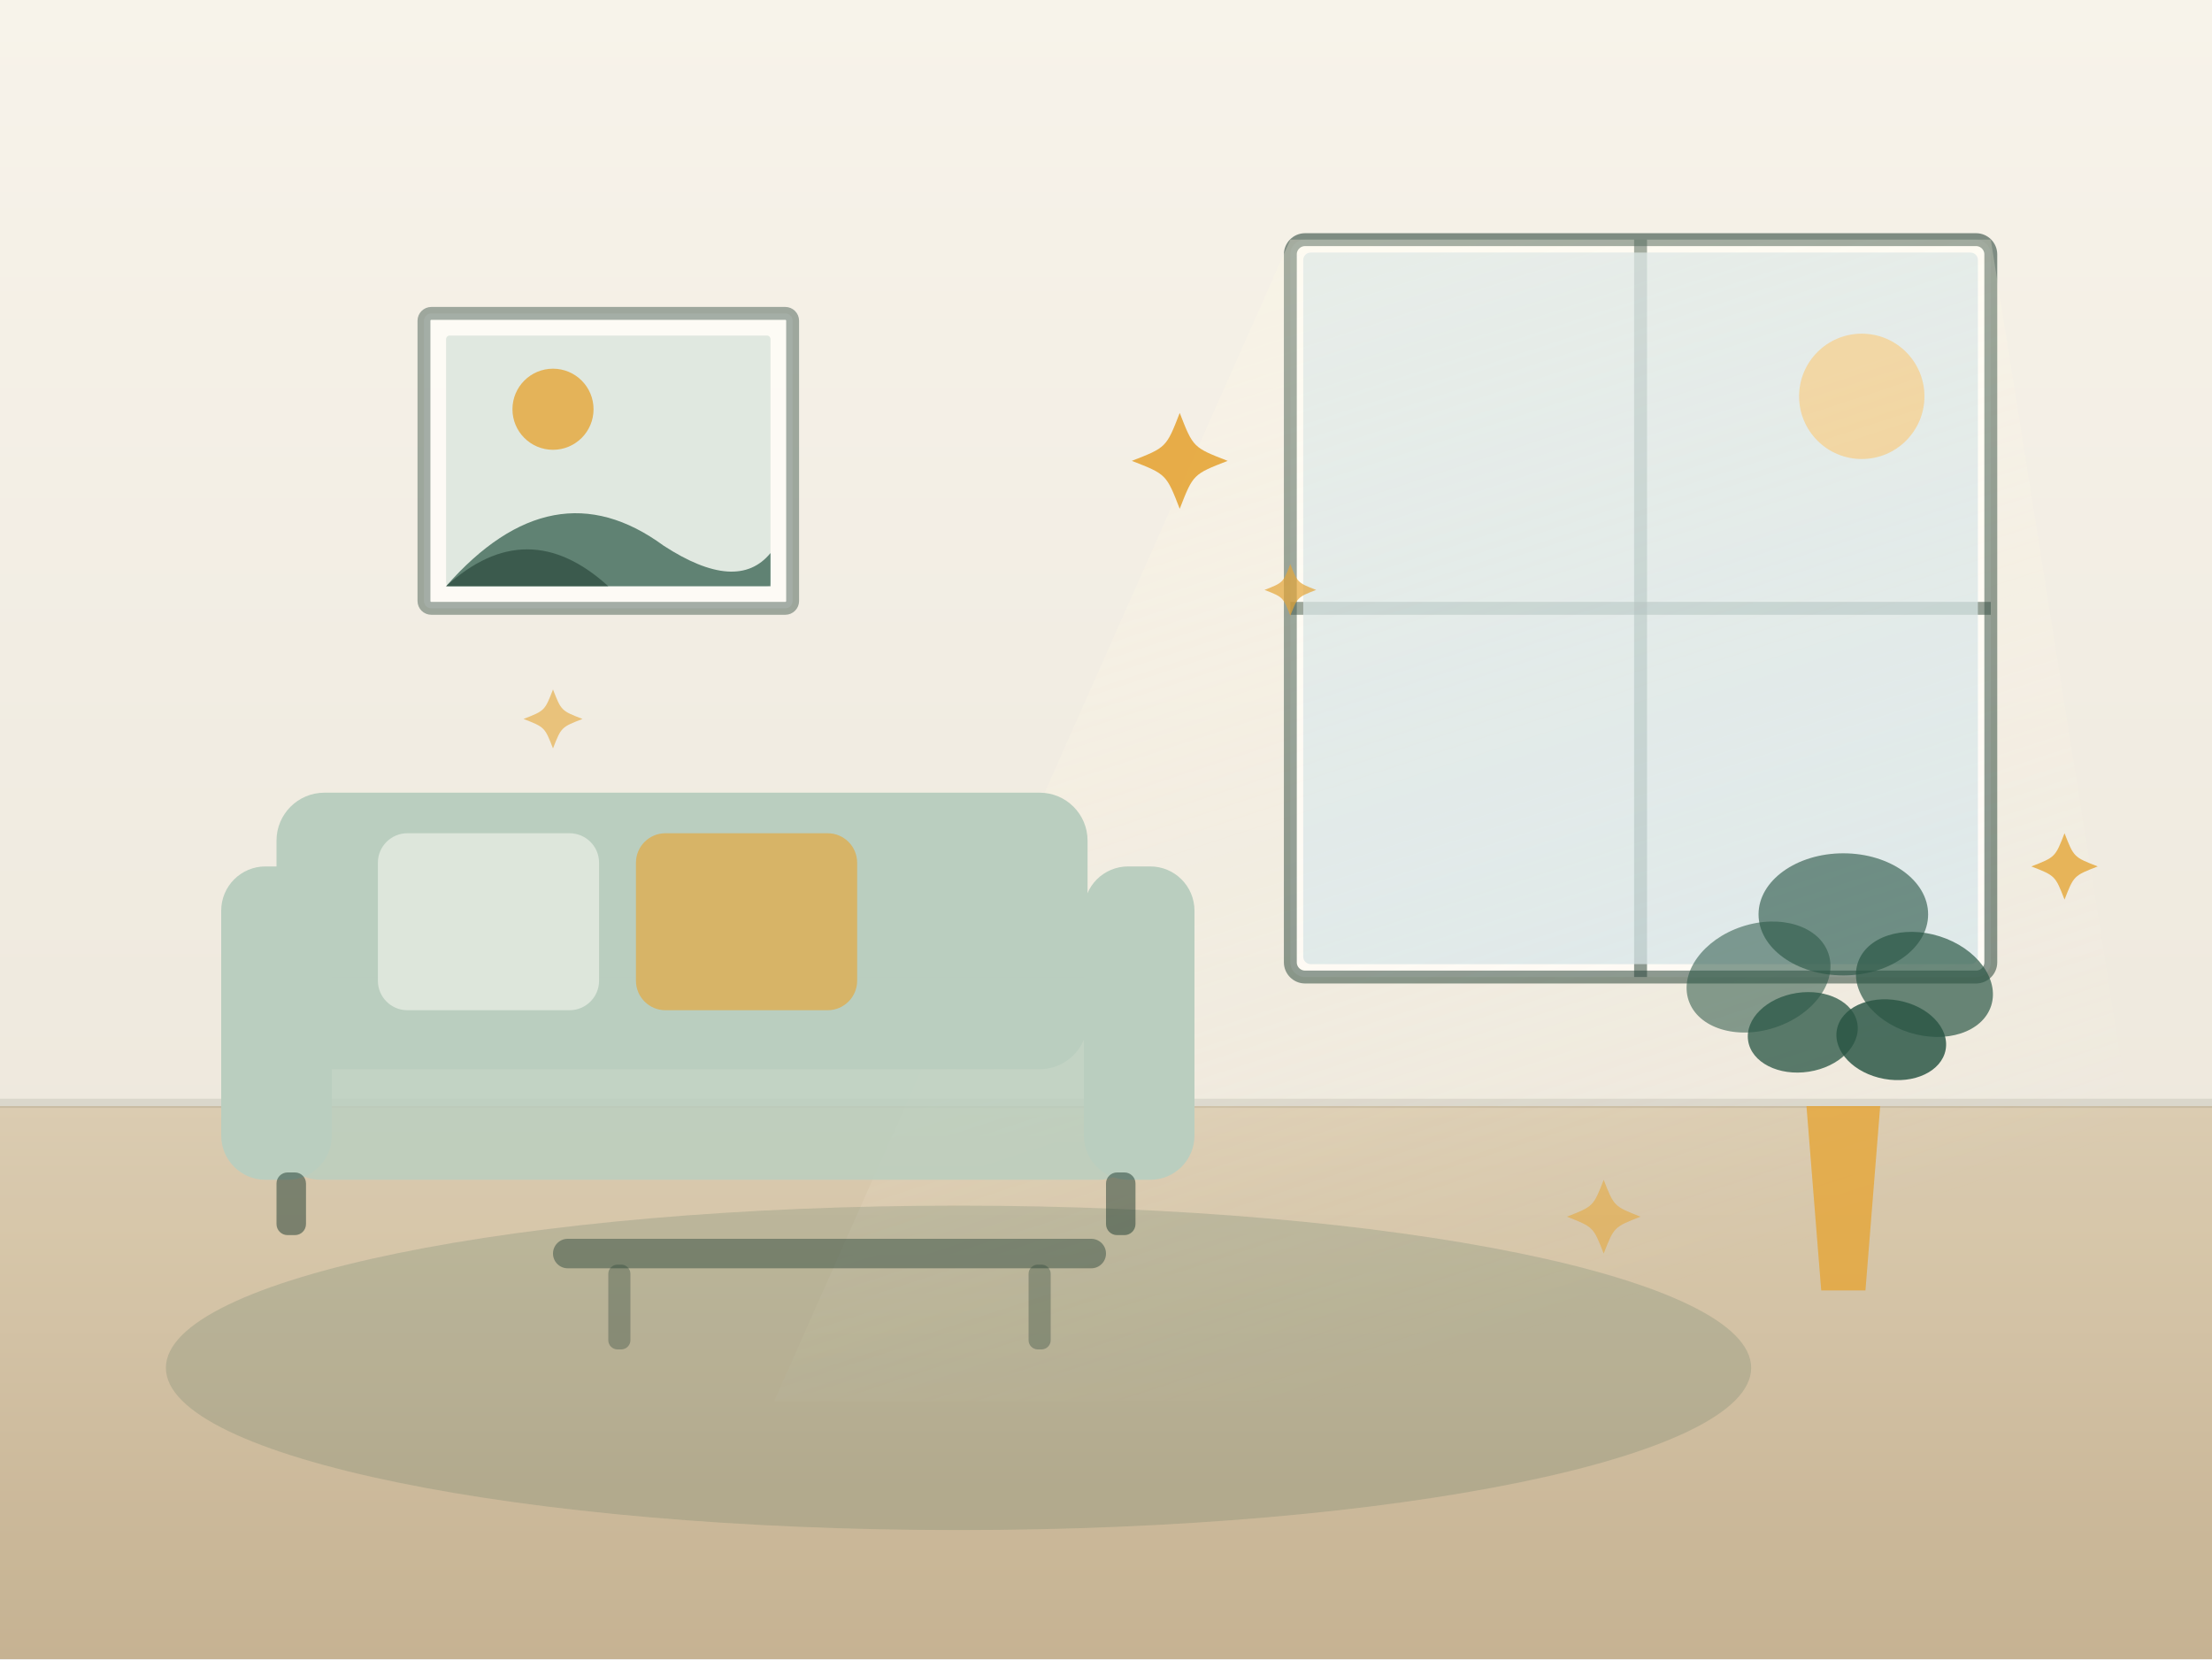
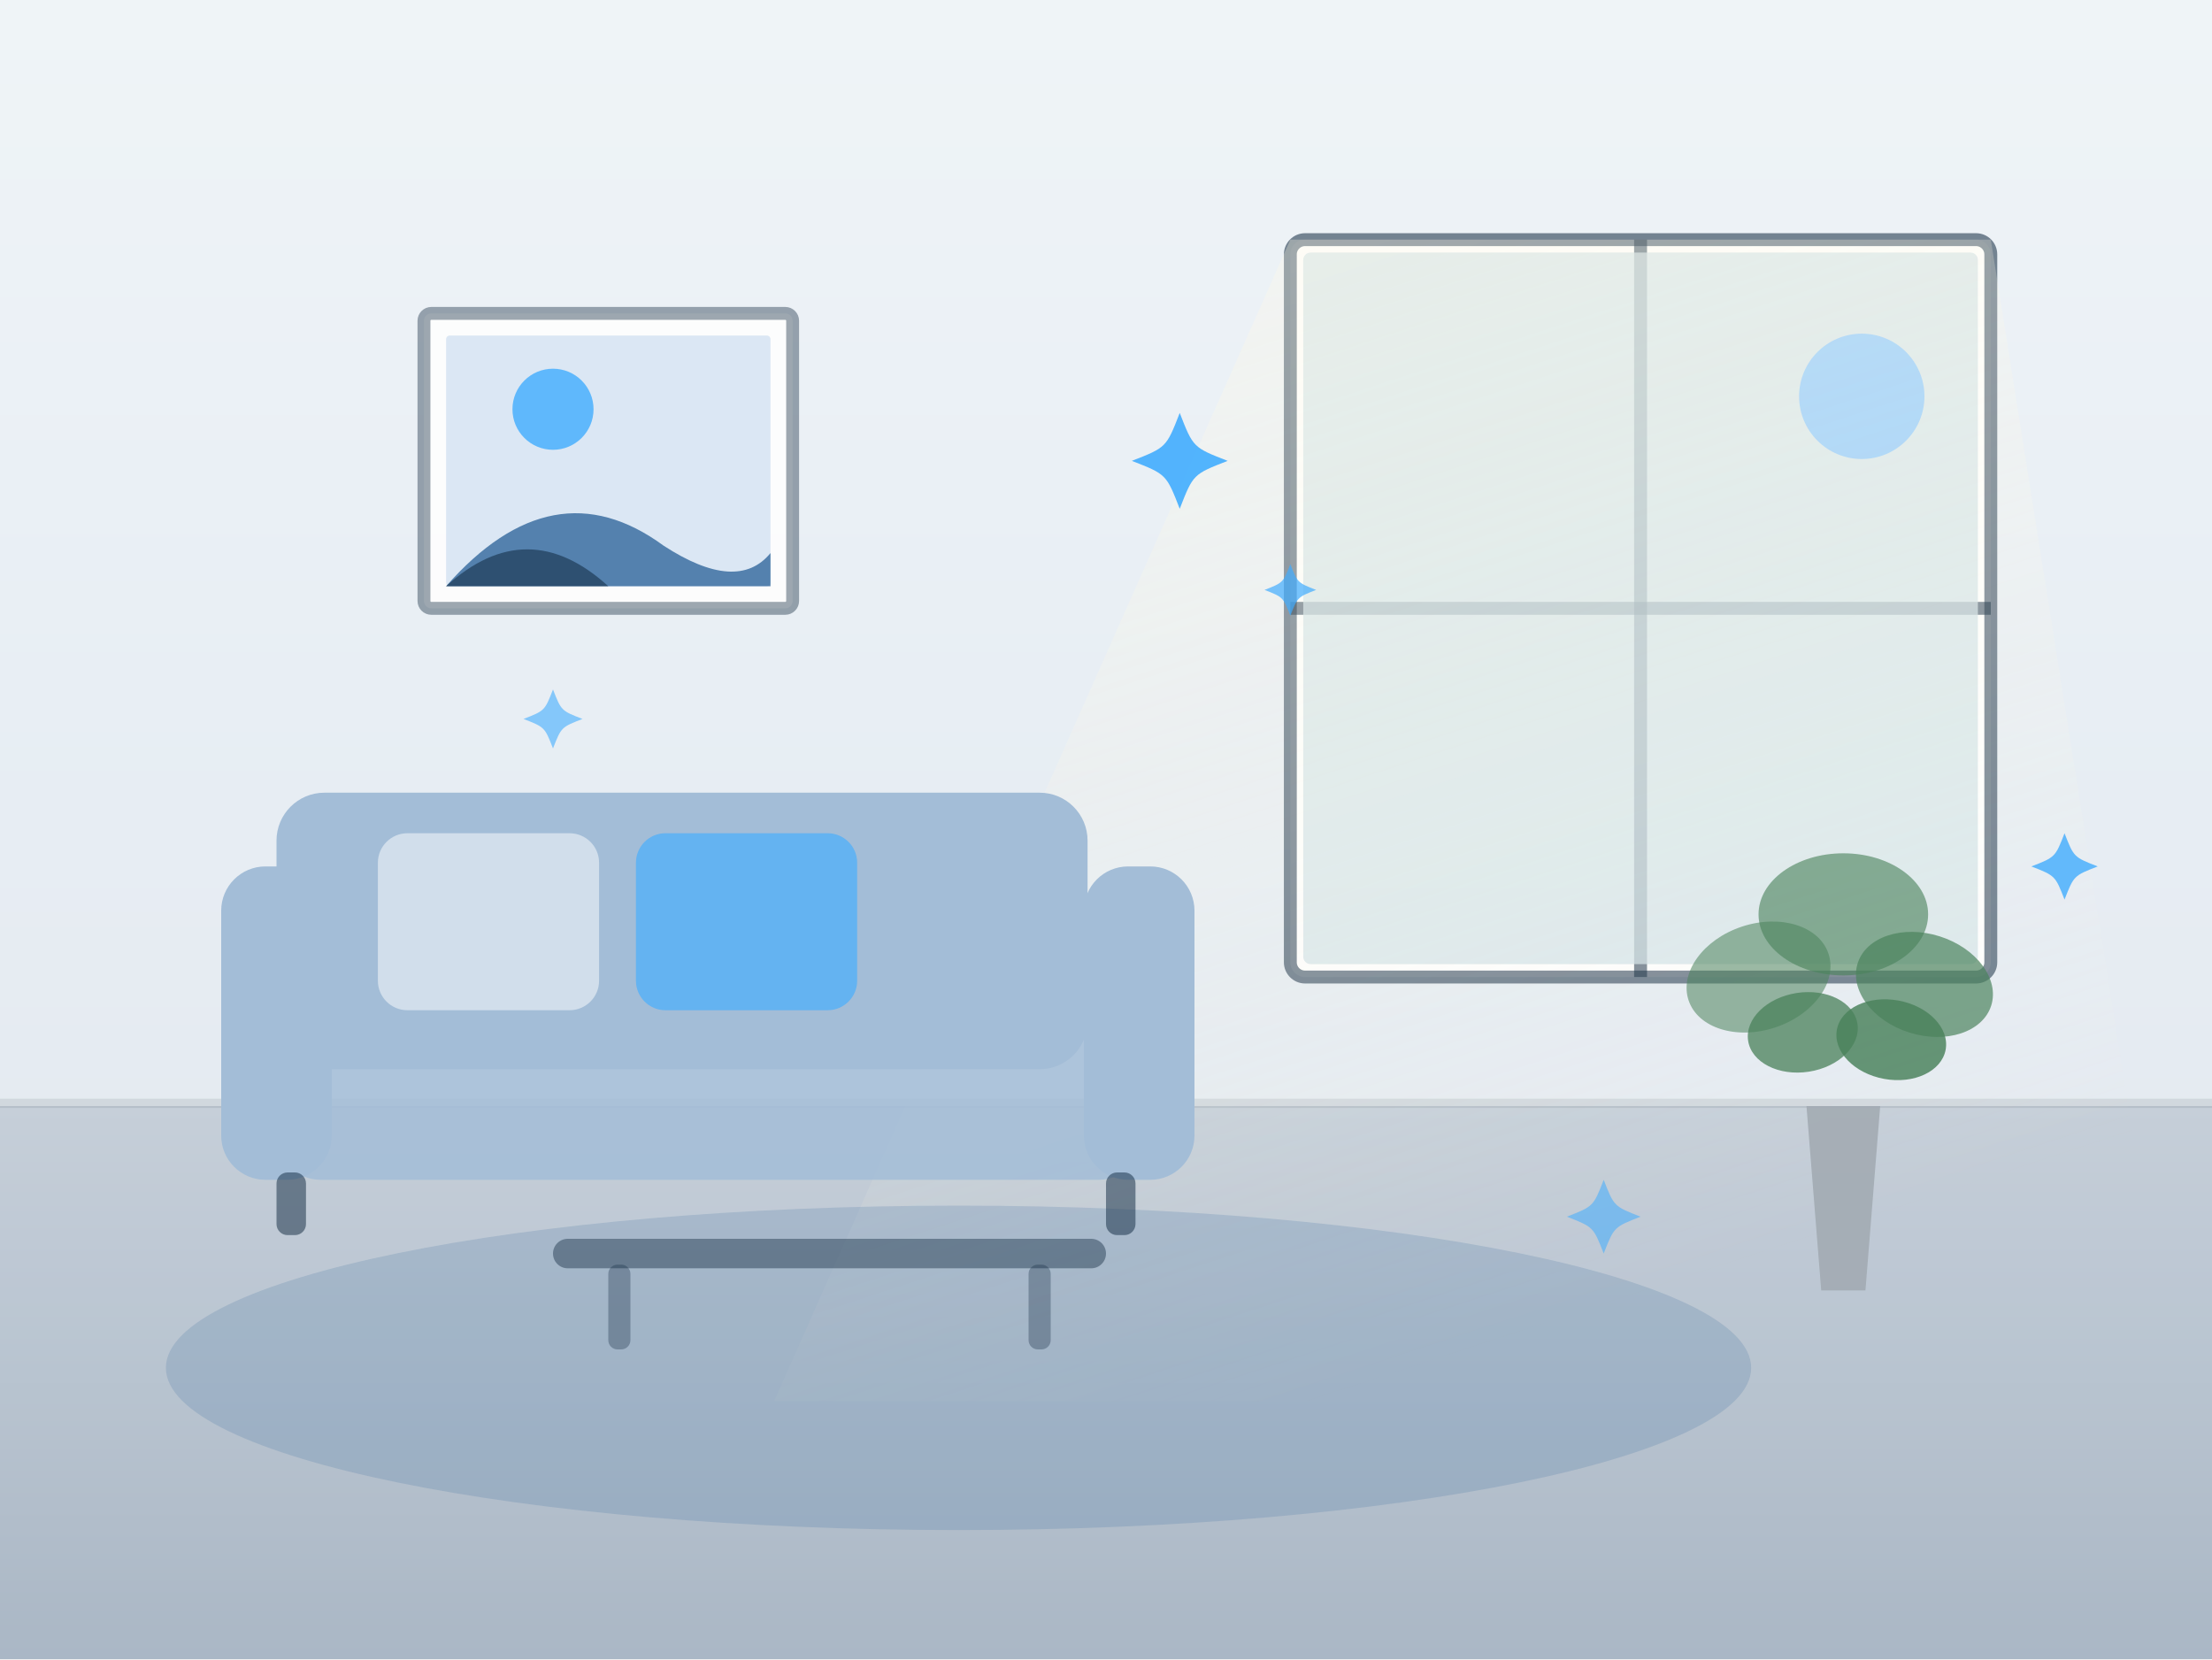
<svg xmlns="http://www.w3.org/2000/svg" viewBox="0 0 1200 900" width="1200" height="900" role="img">
  <defs>
    <linearGradient id="w" x1="0" y1="0" x2="0" y2="1">
-       <stop offset="0" stop-color="#f6f2ea" />
-       <stop offset="1" stop-color="#e9e3d6" />
+       <stop offset="0" stop-color="#eef3f8" />
+       <stop offset="1" stop-color="#dde5ee" />
    </linearGradient>
    <linearGradient id="f" x1="0" y1="0" x2="0" y2="1">
-       <stop offset="0" stop-color="#d9c9ad" />
-       <stop offset="1" stop-color="#c2ad8c" />
+       <stop offset="0" stop-color="#c2ccd8" />
+       <stop offset="1" stop-color="#a5b3c3" />
    </linearGradient>
    <linearGradient id="beam" x1="0" y1="0" x2="0.4" y2="1">
      <stop offset="0" stop-color="#fff8e4" stop-opacity="0.34" />
      <stop offset="1" stop-color="#fff8e4" stop-opacity="0" />
    </linearGradient>
  </defs>
  <rect width="1200" height="900" fill="url(#w)" />
  <rect y="600" width="1200" height="300" fill="url(#f)" />
-   <rect y="596" width="1200" height="5" fill="#131c17" opacity="0.10" />
-   <rect x="700" y="130" width="380" height="400" rx="8" fill="#fffdf8" opacity="0.92" />
-   <rect x="700" y="130" width="380" height="400" rx="8" fill="none" stroke="#0f2e23" stroke-width="7" opacity="0.55" />
-   <line x1="890" y1="130" x2="890" y2="530" stroke="#0f2e23" stroke-width="7" opacity="0.55" />
-   <line x1="700" y1="330" x2="1080" y2="330" stroke="#0f2e23" stroke-width="7" opacity="0.55" />
+   <rect y="596" width="1200" height="5" fill="#0d1b2a" opacity="0.10" />
+   <rect x="700" y="130" width="380" height="400" rx="8" fill="#ffffff" opacity="0.92" />
+   <rect x="700" y="130" width="380" height="400" rx="8" fill="none" stroke="#001a33" stroke-width="7" opacity="0.55" />
+   <line x1="890" y1="130" x2="890" y2="530" stroke="#001a33" stroke-width="7" opacity="0.55" />
+   <line x1="700" y1="330" x2="1080" y2="330" stroke="#001a33" stroke-width="7" opacity="0.55" />
  <rect x="707" y="137" width="366" height="386" rx="4" fill="#cfe0e6" opacity="0.75" />
-   <circle cx="1010" cy="215" r="34" fill="#f0c67d" opacity="0.85" />
+   <circle cx="1010" cy="215" r="34" fill="#8fcaff" opacity="0.85" />
  <path d="M700 130 L1080 130 L1180 760 L420 760 Z" fill="url(#beam)" />
-   <ellipse cx="520" cy="742" rx="430" ry="88" fill="#1c4b3a" opacity="0.16" />
-   <rect x="150" y="430" width="440" height="150" rx="26" fill="#b6cbbc" />
-   <rect x="150" y="530" width="470" height="110" rx="24" fill="#b6cbbc" opacity="0.85" />
-   <rect x="120" y="470" width="60" height="170" rx="24" fill="#b6cbbc" />
-   <rect x="588" y="470" width="60" height="170" rx="24" fill="#b6cbbc" />
-   <rect x="205" y="452" width="120" height="96" rx="16" fill="#fffdf8" opacity="0.5" />
-   <rect x="345" y="452" width="120" height="96" rx="16" fill="#e3a02c" opacity="0.65" />
-   <rect x="150" y="636" width="16" height="34" rx="6" fill="#0f2e23" opacity="0.5" />
-   <rect x="600" y="636" width="16" height="34" rx="6" fill="#0f2e23" opacity="0.5" />
-   <rect x="300" y="672" width="300" height="16" rx="8" fill="#0f2e23" opacity="0.42" />
-   <rect x="330" y="686" width="12" height="46" rx="5" fill="#0f2e23" opacity="0.32" />
-   <rect x="558" y="686" width="12" height="46" rx="5" fill="#0f2e23" opacity="0.32" />
-   <path d="M980 600 L1020 600 L1012 700 L988 700 Z" fill="#e3a02c" opacity="0.8" />
-   <ellipse cx="954" cy="530" rx="40" ry="28.8" fill="#1c4b3a" opacity="0.55" transform="rotate(-18.4 954 530)" />
-   <ellipse cx="1000" cy="496" rx="46" ry="33.12" fill="#1c4b3a" opacity="0.62" transform="rotate(0.0 1000 496)" />
-   <ellipse cx="1044" cy="534" rx="38" ry="27.36" fill="#1c4b3a" opacity="0.69" transform="rotate(17.6 1044 534)" />
-   <ellipse cx="978" cy="560" rx="30" ry="21.6" fill="#1c4b3a" opacity="0.76" transform="rotate(-8.8 978 560)" />
-   <ellipse cx="1026" cy="564" rx="30" ry="21.6" fill="#1c4b3a" opacity="0.83" transform="rotate(10.4 1026 564)" />
-   <rect x="230" y="170" width="200" height="160" rx="4" fill="#fffdf8" opacity="0.85" />
-   <rect x="242" y="182" width="176" height="136" rx="2" fill="#dce6dd" opacity="0.95" />
-   <circle cx="300" cy="222" r="22" fill="#e3a02c" opacity="0.8" />
-   <path d="M242 318 Q300 252 360 296 Q400 322 418 300 L418 318 Z" fill="#1c4b3a" opacity="0.7" />
-   <path d="M242 318 Q286 278 330 318 Z" fill="#0f2e23" opacity="0.55" />
-   <rect x="230" y="170" width="200" height="160" rx="4" fill="none" stroke="#0f2e23" stroke-width="7" opacity="0.4" />
-   <path d="M 640 224 C 647.28 242.72 647.28 242.72 666 250 C 647.28 257.28 647.28 257.28 640 276 C 632.72 257.28 632.72 257.28 614 250 C 632.72 242.72 632.72 242.72 640 224 Z" fill="#e3a02c" opacity="0.9" />
-   <path d="M 700 306 C 703.92 316.08 703.92 316.08 714 320 C 703.92 323.92 703.92 323.92 700 334 C 696.08 323.92 696.08 323.92 686 320 C 696.08 316.08 696.08 316.08 700 306 Z" fill="#e3a02c" opacity="0.7" />
-   <path d="M 1120 452 C 1125.04 464.96 1125.04 464.96 1138 470 C 1125.04 475.04 1125.04 475.04 1120 488 C 1114.96 475.04 1114.96 475.04 1102 470 C 1114.96 464.96 1114.96 464.96 1120 452 Z" fill="#e3a02c" opacity="0.8" />
-   <path d="M 300 374 C 304.48 385.52 304.48 385.52 316 390 C 304.48 394.48 304.48 394.48 300 406 C 295.52 394.48 295.52 394.48 284 390 C 295.52 385.52 295.52 385.52 300 374 Z" fill="#e3a02c" opacity="0.6" />
-   <path d="M 870 640 C 875.6 654.4 875.6 654.4 890 660 C 875.6 665.6 875.6 665.6 870 680 C 864.4 665.6 864.4 665.6 850 660 C 864.4 654.4 864.4 654.4 870 640 Z" fill="#e3a02c" opacity="0.55" />
+   <ellipse cx="520" cy="742" rx="430" ry="88" fill="#0c4a8a" opacity="0.16" />
+   <rect x="150" y="430" width="440" height="150" rx="26" fill="#9db9d6" />
+   <rect x="150" y="530" width="470" height="110" rx="24" fill="#9db9d6" opacity="0.85" />
+   <rect x="120" y="470" width="60" height="170" rx="24" fill="#9db9d6" />
+   <rect x="588" y="470" width="60" height="170" rx="24" fill="#9db9d6" />
+   <rect x="205" y="452" width="120" height="96" rx="16" fill="#ffffff" opacity="0.5" />
+   <rect x="345" y="452" width="120" height="96" rx="16" fill="#35a7ff" opacity="0.65" />
+   <rect x="150" y="636" width="16" height="34" rx="6" fill="#001a33" opacity="0.5" />
+   <rect x="600" y="636" width="16" height="34" rx="6" fill="#001a33" opacity="0.5" />
+   <rect x="300" y="672" width="300" height="16" rx="8" fill="#001a33" opacity="0.42" />
+   <rect x="330" y="686" width="12" height="46" rx="5" fill="#001a33" opacity="0.32" />
+   <rect x="558" y="686" width="12" height="46" rx="5" fill="#001a33" opacity="0.32" />
+   <path d="M980 600 L1020 600 L1012 700 L988 700 Z" fill="#9aa3ad" opacity="0.85" />
+   <ellipse cx="954" cy="530" rx="40" ry="28.8" fill="#3f7a52" opacity="0.55" transform="rotate(-18.4 954 530)" />
+   <ellipse cx="1000" cy="496" rx="46" ry="33.12" fill="#3f7a52" opacity="0.62" transform="rotate(0.0 1000 496)" />
+   <ellipse cx="1044" cy="534" rx="38" ry="27.36" fill="#3f7a52" opacity="0.69" transform="rotate(17.6 1044 534)" />
+   <ellipse cx="978" cy="560" rx="30" ry="21.6" fill="#3f7a52" opacity="0.76" transform="rotate(-8.8 978 560)" />
+   <ellipse cx="1026" cy="564" rx="30" ry="21.6" fill="#3f7a52" opacity="0.83" transform="rotate(10.4 1026 564)" />
+   <rect x="230" y="170" width="200" height="160" rx="4" fill="#ffffff" opacity="0.85" />
+   <rect x="242" y="182" width="176" height="136" rx="2" fill="#d7e5f3" opacity="0.95" />
+   <circle cx="300" cy="222" r="22" fill="#35a7ff" opacity="0.8" />
+   <path d="M242 318 Q300 252 360 296 Q400 322 418 300 L418 318 Z" fill="#0c4a8a" opacity="0.7" />
+   <path d="M242 318 Q286 278 330 318 Z" fill="#001a33" opacity="0.55" />
+   <rect x="230" y="170" width="200" height="160" rx="4" fill="none" stroke="#001a33" stroke-width="7" opacity="0.4" />
+   <path d="M 640 224 C 647.28 242.72 647.28 242.72 666 250 C 647.28 257.28 647.28 257.28 640 276 C 632.72 257.28 632.72 257.28 614 250 C 632.72 242.72 632.72 242.72 640 224 Z" fill="#35a7ff" opacity="0.9" />
+   <path d="M 700 306 C 703.92 316.08 703.92 316.08 714 320 C 703.92 323.92 703.92 323.92 700 334 C 696.08 323.92 696.08 323.92 686 320 C 696.08 316.08 696.08 316.08 700 306 Z" fill="#35a7ff" opacity="0.7" />
+   <path d="M 1120 452 C 1125.04 464.96 1125.04 464.96 1138 470 C 1125.04 475.04 1125.04 475.04 1120 488 C 1114.96 475.04 1114.96 475.04 1102 470 C 1114.96 464.96 1114.96 464.96 1120 452 Z" fill="#35a7ff" opacity="0.8" />
+   <path d="M 300 374 C 304.48 385.52 304.48 385.52 316 390 C 304.48 394.48 304.48 394.48 300 406 C 295.52 394.48 295.52 394.48 284 390 C 295.52 385.52 295.52 385.52 300 374 Z" fill="#35a7ff" opacity="0.6" />
+   <path d="M 870 640 C 875.6 654.4 875.6 654.4 890 660 C 875.6 665.6 875.6 665.6 870 680 C 864.4 665.6 864.4 665.6 850 660 C 864.4 654.4 864.4 654.4 870 640 Z" fill="#35a7ff" opacity="0.55" />
  <rect width="1200" height="900" fill="#fffaf0" opacity="0.06" />
  <defs />
</svg>
